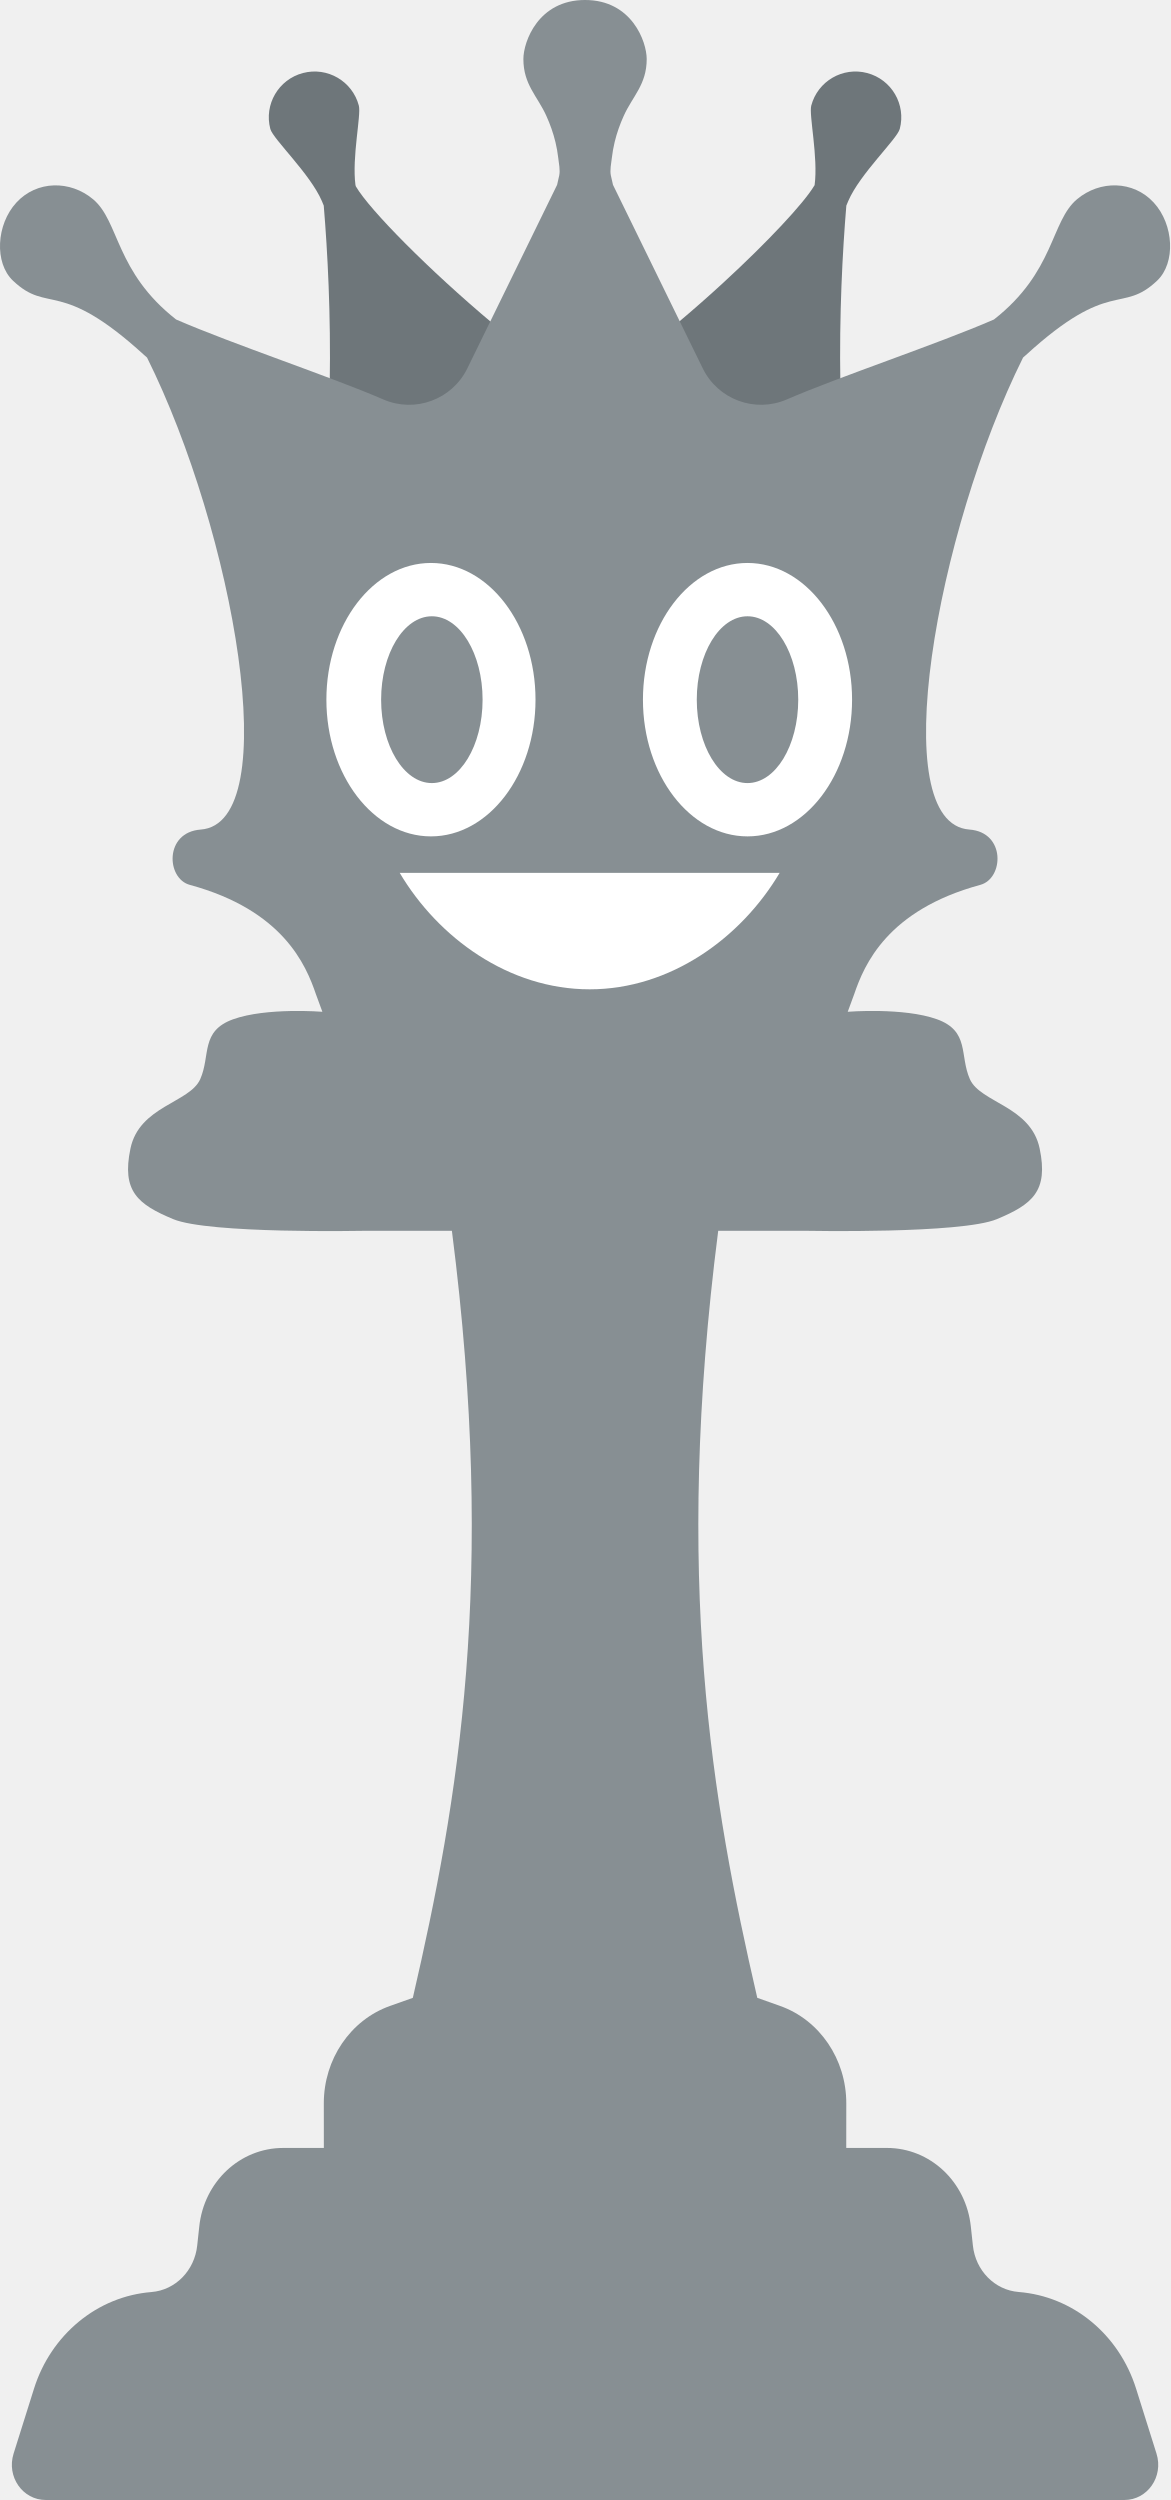
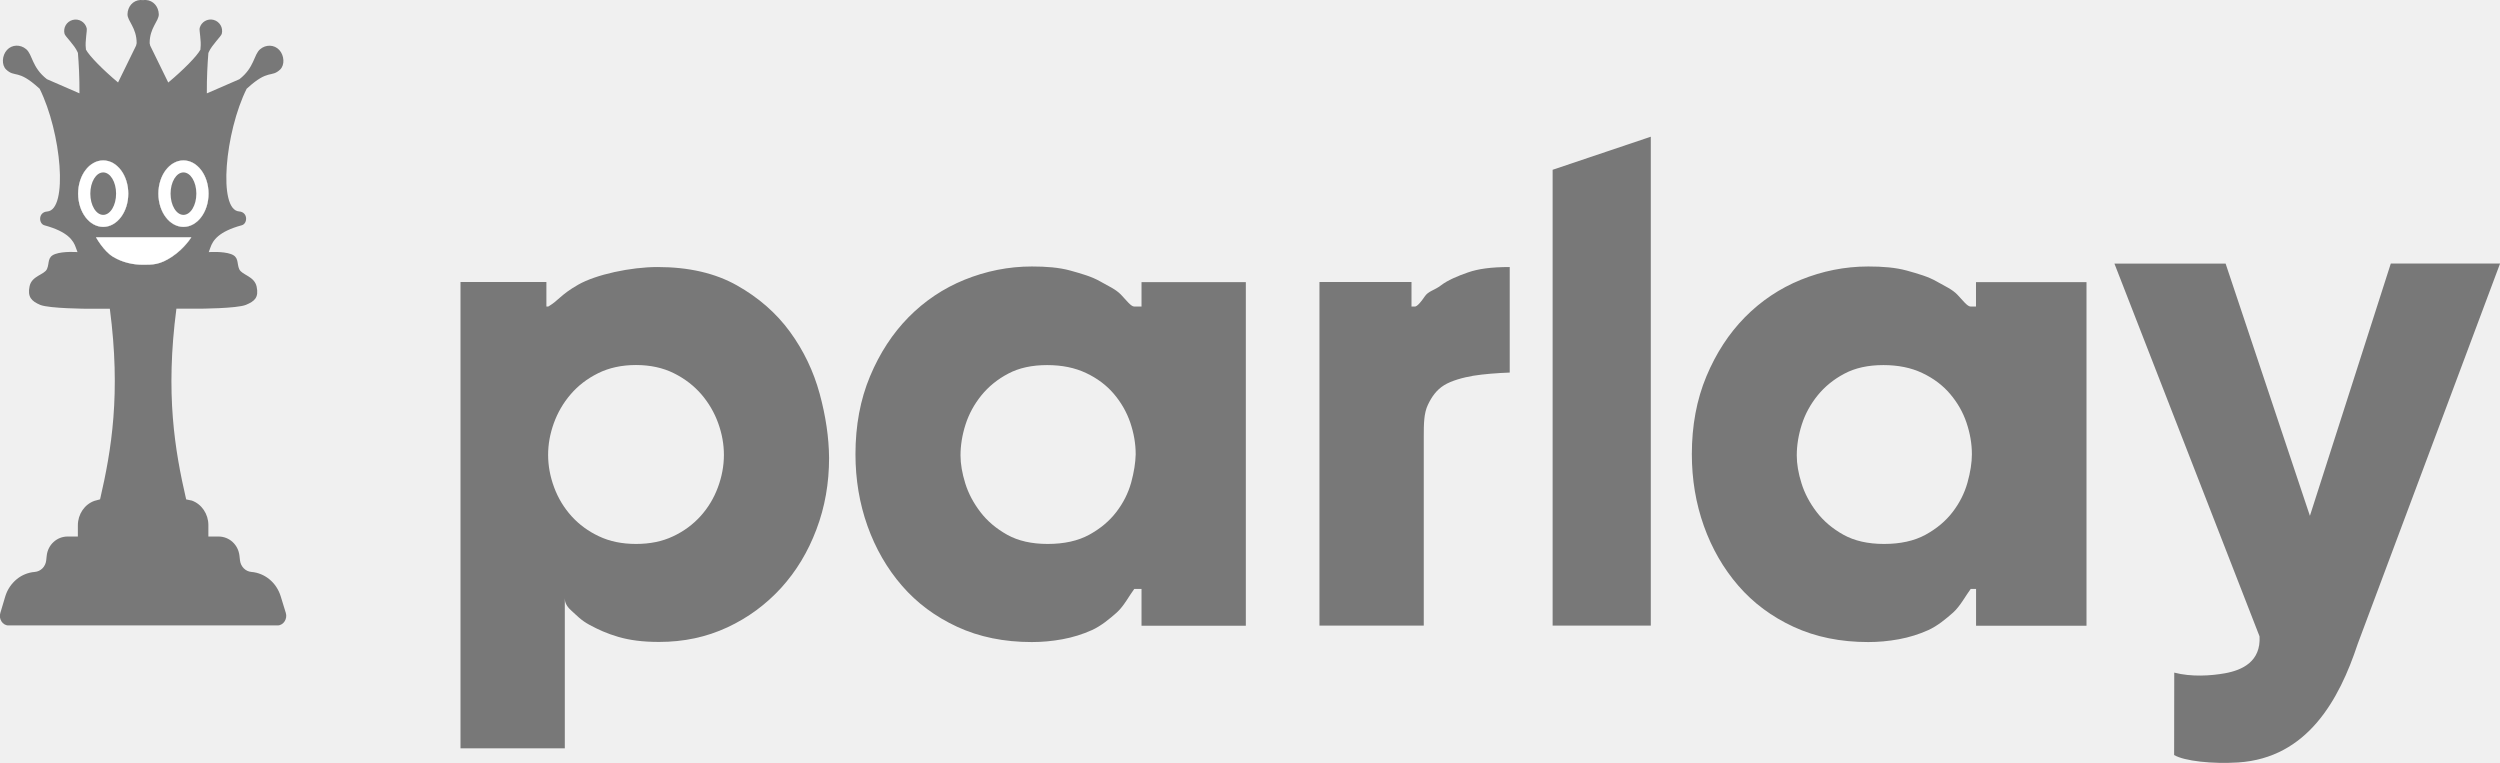
- <svg xmlns="http://www.w3.org/2000/svg" xmlns:xlink="http://www.w3.org/1999/xlink" width="395.511" height="845.034" viewBox="0 0 395.511 845.034">
-   <defs>
-     <path id="a" d="M0 0h395.51v845.034H0z" />
-   </defs>
-   <clipPath id="b">
-     <use xlink:href="#a" overflow="visible" />
-   </clipPath>
-   <path clip-path="url(#b)" fill="#6E767A" d="M166.462 109.264l-8.51 17.33c-5.15 10.53-17.66 15.12-28.41 10.45-4.95-2.15-11.22-4.615-18.09-7.205.4-23.58-.71-44.558-2.02-60.338-.2-.51-.42-1.024-.63-1.534-3.97-9.24-16.53-20.972-17.43-24.382-2.18-8.26 2.76-16.72 11.02-18.9 8.26-2.18 16.73 2.758 18.9 11.018.84 3.17-2.39 17.41-1.14 26.87.04.06.07.23.1.29.01.02.03.17.04.17h.01c4.68 8 24.85 28.35 46.16 46.23M304.133 43.584c-.89 3.41-13.46 15.14-17.42 24.38-.22.51-.43 1.02-.64 1.53-1.31 15.78-2.42 36.75-2.02 60.33-6.87 2.59-13.142 5.04-18.092 7.19-10.75 4.67-23.25.05-28.408-10.48l-8.51-17.39c5.28-4.43 10.5-9.03 15.42-13.56 14.95-13.75 27.23-26.87 30.75-32.79.01-.01.03-.03.04-.05.03-.06.07-.11.1-.17 1.25-9.46-1.97-23.7-1.14-26.87 2.18-8.26 10.64-13.2 18.9-11.02 8.27 2.18 13.2 10.64 11.02 18.9" />
-   <path clip-path="url(#b)" fill="#878F93" d="M390.913 829.354c2.453 7.796-3.062 15.68-10.87 15.68H15.465c-7.81 0-13.323-7.884-10.87-15.68l6.886-21.91c2.876-9.193 8.233-16.975 15.158-22.687 6.926-5.712 15.42-9.293 24.575-10.018 8.073-.648 14.563-7.266 15.447-15.735l.686-6.334c1.583-15.248 13.81-26.635 28.374-26.635h13.745l-.013-15.066c-.026-14.906 9.01-28.212 22.412-32.946l7.677-2.724c15.37-66.483 28.296-141.265 13.206-259.265h-29.97s-52.21 1.057-64.215-3.943c-12.017-5-17.478-9.464-14.47-23.856 2.995-14.404 20.024-15.45 23.586-23.456 3.548-8.008 0-16.24 11.12-20.25 11.265-4.05 30.168-2.534 30.168-2.534l-2.176-5.923c-3.39-9.946-11.134-28.414-42.648-36.975-7.967-2.163-8.627-17.795 3.694-18.692 28.796-2.084 11.107-100.768-18.138-159.548-.317-.29-.633-.567-.963-.844C20.016 93.764 16.467 106.348 4.37 94.86c-6.304-6.004-5.685-18.93 1.175-26.397 6.86-7.466 18.177-7.625 25.934-1.095 8.916 7.506 7.465 24.51 28.056 40.63 18.996 8.27 52.634 19.456 70.006 27.014 10.75 4.67 23.256.053 28.414-10.473l30.353-62.053c.263-1.108.5-2.176.725-3.205.356-1.728-.12-4.09-.33-5.844-.21-1.807-.527-3.614-.95-5.382-.74-3.073-1.794-6.055-3.1-8.93-2.994-6.636-7.743-10.54-7.743-19.167 0-5.845 5.013-19.96 20.842-19.96s20.842 14.115 20.842 19.96c0 8.626-4.748 12.53-7.743 19.166-1.306 2.875-2.36 5.857-3.1 8.93-.422 1.768-.74 3.575-.95 5.382-.21 1.755-.686 4.116-.33 5.844.226 1.03.462 2.097.727 3.205l30.353 62.052c5.158 10.525 17.663 15.142 28.414 10.472 17.372-7.558 51.01-18.744 70.006-27.015 20.59-16.12 19.14-33.123 28.058-40.63 7.758-6.53 19.074-6.37 25.935 1.096 6.86 7.466 7.48 20.393 1.174 26.396-12.097 11.488-15.645-1.096-44.362 25.154-.33.277-.646.554-.964.844-29.244 58.78-46.934 157.464-18.138 159.548 12.32.897 11.66 16.528 3.694 18.692-31.515 8.56-39.257 27.028-42.648 36.975l-2.176 5.923s18.903-1.517 30.168 2.532c11.12 4.01 7.572 12.24 11.12 20.25 3.562 8.006 20.592 9.048 23.587 23.453 3.008 14.392-2.453 18.863-14.47 23.862-12.005 5-64.215 3.943-64.215 3.943h-29.97c-15.092 118-2.165 192.777 13.203 259.26l7.677 2.727c13.402 4.734 22.438 18.044 22.412 32.95l-.013 15.063h13.745c14.56 0 26.79 11.382 28.373 26.63l.686 6.338c.884 8.47 7.373 15.074 15.446 15.72 9.155.727 17.65 4.286 24.575 9.998s12.283 13.532 15.158 22.727l6.885 21.907z" />
-   <path clip-path="url(#b)" fill="#FFF" d="M145.667 282.71c-19.488 0-35.343-20.73-35.343-46.21s15.855-46.212 35.343-46.212c19.488 0 35.343 20.73 35.343 46.212s-15.855 46.21-35.343 46.21M252.667 282.71c-19.487 0-35.343-20.73-35.343-46.21s15.855-46.212 35.343-46.212c19.488 0 35.344 20.73 35.344 46.212s-15.855 46.21-35.343 46.21" />
-   <path clip-path="url(#b)" fill="#878F93" d="M269.815 236.5c0-15.57-7.678-28.19-17.148-28.19-9.47 0-17.147 12.62-17.147 28.19s7.678 28.19 17.147 28.19c9.47 0 17.148-12.622 17.148-28.19" />
-   <path clip-path="url(#b)" fill="#FFF" d="M135.1 295.034h128.437c-13.044 22-36.918 39.37-64.226 39.37-27.29 0-51.165-17.37-64.21-39.37" />
-   <path clip-path="url(#b)" fill="#878F93" d="M163.12 236.5c0-15.57-7.678-28.19-17.15-28.19-9.47 0-17.146 12.62-17.146 28.19s7.677 28.19 17.147 28.19c9.472 0 17.15-12.622 17.15-28.19" />
+ <svg xmlns="http://www.w3.org/2000/svg" version="1.1" id="Layer_1" x="0px" y="0px" viewBox="0 0 407.44 124.34" enable-background="new 0 0 407.44 124.34" xml:space="preserve">
+   <g>
+     <g>
+       <path fill="#787878" d="M133.59,64.18c-1-3.67-2.61-7.04-4.84-10.1c-2.23-3.06-5.12-5.58-8.65-7.57s-7.85-2.99-12.93-2.99    c-4.4,0-10.06,1.23-12.94,2.88c-2.89,1.65-3.17,2.56-4.88,3.56h-0.3v-4h-14v76h17V97.51c0,0.55,0.18,1.22,1.07,2.01    c0.89,0.79,1.55,1.56,2.96,2.32c1.41,0.76,2.81,1.41,4.7,1.96c1.89,0.55,4.02,0.82,6.63,0.82c4.05,0,7.72-0.79,11.12-2.37    c3.4-1.58,6.3-3.73,8.78-6.44c2.47-2.72,4.38-5.89,5.75-9.53c1.38-3.64,2.06-7.53,2.06-11.65    C135.09,71.34,134.59,67.86,133.59,64.18z M117,79.43c-0.65,1.75-1.59,3.32-2.83,4.69c-1.24,1.37-2.73,2.47-4.48,3.29    c-1.75,0.83-3.76,1.24-6.03,1.24c-2.27,0-4.28-0.41-6.03-1.24c-1.75-0.82-3.25-1.92-4.49-3.29c-1.24-1.38-2.18-2.94-2.83-4.69    c-0.65-1.75-0.98-3.52-0.98-5.3c0-1.72,0.31-3.43,0.93-5.16c0.62-1.71,1.52-3.28,2.73-4.69c1.2-1.41,2.69-2.56,4.48-3.45    c1.79-0.89,3.85-1.34,6.18-1.34c2.33,0,4.39,0.45,6.18,1.34c1.79,0.89,3.28,2.05,4.49,3.45c1.2,1.41,2.11,2.97,2.73,4.69    c0.62,1.72,0.93,3.44,0.93,5.16C117.98,75.91,117.65,77.68,117,79.43z" />
+       <path fill="#787878" d="M186.04,45.96v4h-1.18c-0.55,0-1.27-1-2.16-1.93c-0.89-0.92-2.03-1.38-3.4-2.17    c-1.38-0.79-2.99-1.24-4.84-1.76c-1.85-0.51-3.95-0.67-6.29-0.67c-3.85,0-7.5,0.76-10.97,2.16c-3.47,1.41-6.51,3.46-9.12,6.1    c-2.61,2.65-4.71,5.87-6.29,9.65c-1.58,3.78-2.37,8.01-2.37,12.68c0,4.12,0.65,8.02,1.96,11.7c1.31,3.67,3.18,6.92,5.62,9.74    c2.44,2.82,5.44,5.05,9.01,6.7c3.57,1.65,7.63,2.48,12.16,2.48c1.65,0,3.32-0.15,5-0.46c1.68-0.31,3.28-0.81,4.79-1.49    c1.51-0.69,2.85-1.81,4.02-2.84c1.17-1.03,2.12-2.87,2.88-3.87h1.18v6h17v-56H186.04z M184.35,78.66    c-0.48,1.72-1.29,3.32-2.42,4.79c-1.13,1.48-2.61,2.71-4.43,3.71c-1.82,0.99-4.07,1.49-6.75,1.49c-2.61,0-4.81-0.5-6.59-1.49    c-1.79-1-3.25-2.23-4.38-3.71c-1.13-1.48-1.96-3.04-2.47-4.69c-0.51-1.65-0.77-3.16-0.77-4.53c0-1.65,0.27-3.33,0.82-5.05    c0.55-1.71,1.41-3.29,2.58-4.74c1.17-1.44,2.63-2.63,4.38-3.55c1.75-0.93,3.86-1.39,6.34-1.39c2.4,0,4.52,0.43,6.34,1.29    c1.82,0.86,3.33,1.99,4.53,3.4c1.2,1.41,2.09,2.97,2.68,4.69c0.58,1.72,0.88,3.43,0.88,5.15    C185.06,75.39,184.82,76.94,184.35,78.66z" />
+       <path fill="#787878" d="M239.24,44.4c-1.68,0.58-3.34,1.29-4.4,2.11c-1.06,0.82-2.05,0.9-2.66,1.83    c-0.62,0.93-1.24,1.62-1.58,1.62h-0.56v-4h-15v56h17V71.24c0-2.13,0.01-3.88,0.67-5.26c0.65-1.37,1.43-2.44,2.63-3.19    c1.2-0.75,3.11-1.27,4.76-1.55c1.65-0.27,3.95-0.45,5.95-0.52v-17.2C243.04,43.52,240.92,43.81,239.24,44.4z" />
+       <path fill="#787878" d="M253.04,27.67v61.9c0,13.1,0,12.39,0,12.39h16c0,0,0-62,0-65.52c0-10.66,0-14.16,0-14.16L253.04,27.67z" />
+       <path fill="#787878" d="M322.04,45.96v4h-0.87c-0.55,0-1.27-1-2.16-1.93c-0.89-0.92-2.03-1.38-3.4-2.17    c-1.38-0.79-2.99-1.24-4.84-1.76c-1.86-0.51-3.95-0.67-6.29-0.67c-3.85,0-7.51,0.76-10.97,2.16c-3.47,1.41-6.51,3.46-9.12,6.1    c-2.61,2.65-4.71,5.87-6.29,9.65c-1.58,3.78-2.37,8.01-2.37,12.68c0,4.12,0.65,8.02,1.96,11.7c1.31,3.67,3.18,6.92,5.62,9.74    c2.44,2.82,5.44,5.05,9.01,6.7c3.57,1.65,7.63,2.48,12.16,2.48c1.65,0,3.31-0.15,5-0.46c1.68-0.31,3.28-0.81,4.79-1.49    c1.51-0.69,2.85-1.81,4.02-2.84c1.17-1.03,2.13-2.87,2.89-3.87h0.87v6h18v-56H322.04z M320.65,78.66    c-0.48,1.72-1.29,3.32-2.42,4.79c-1.13,1.48-2.61,2.71-4.43,3.71c-1.82,0.99-4.07,1.49-6.75,1.49c-2.61,0-4.81-0.5-6.6-1.49    c-1.79-1-3.25-2.23-4.38-3.71c-1.13-1.48-1.96-3.04-2.47-4.69c-0.52-1.65-0.77-3.16-0.77-4.53c0-1.65,0.27-3.33,0.82-5.05    c0.55-1.71,1.41-3.29,2.58-4.74c1.17-1.44,2.63-2.63,4.38-3.55c1.75-0.93,3.86-1.39,6.34-1.39c2.4,0,4.52,0.43,6.33,1.29    c1.82,0.86,3.33,1.99,4.53,3.4c1.2,1.41,2.1,2.97,2.68,4.69c0.58,1.72,0.88,3.43,0.88,5.15    C321.37,75.39,321.13,76.94,320.65,78.66z" />
+       <path fill="#787878" d="M389.64,42.96l-13.18,41.11l-13.74-41.11H344.6l23.65,60.75c0.24,4.08-2.78,5.51-5.65,6.02    c-2.22,0.4-5.42,0.63-8.25-0.11l-0.02,13.43c1.66,0.99,6.25,1.48,10.45,1.21c11.25-0.74,16.44-10.16,19.47-19.32l23.2-61.99    H389.64z" />
+     </g>
+     <g>
+       <path fill="#787878" d="M46.58,99.89l-0.83-2.7c-0.34-1.11-0.99-2.08-1.82-2.76c-0.83-0.69-1.86-1.13-2.96-1.22    c-0.97-0.08-1.75-0.88-1.86-1.9l-0.08-0.71c-0.19-1.83-1.66-3.16-3.42-3.16h-1.65l0-1.87c0-1.79-1.09-3.42-2.7-3.99l-0.92-0.19    c-1.85-8-3.41-17.2-1.59-31.08h3.61c0,0,6.29-0.02,7.73-0.63c1.44-0.6,2.1-1.21,1.74-2.95c-0.36-1.73-2.41-1.9-2.84-2.86    c-0.43-0.96,0-1.97-1.34-2.46c-1.36-0.49-3.63-0.32-3.63-0.32l0.26-0.72c0.41-1.2,1.34-2.63,5.13-3.66    c0.96-0.26,1.04-2.14-0.44-2.25c-3.47-0.25-2.29-12.93,1.23-20c0.04-0.03,0.08-0.07,0.12-0.1c3.46-3.16,3.88-1.65,5.34-3.03    c0.76-0.72,0.69-2.28-0.14-3.18c-0.83-0.9-2.19-0.92-3.12-0.13c-1.07,0.9-0.9,2.95-3.38,4.89c-1.58,0.69-3.55,1.54-5.31,2.31    c-0.02-2.56,0.11-4.84,0.25-6.58c0.02-0.06,0.05-0.12,0.08-0.18c0.48-1.11,1.99-2.53,2.1-2.94c0.26-1-0.33-2.01-1.33-2.28    c-0.99-0.26-2.01,0.33-2.27,1.33c-0.1,0.38,0.29,2.09,0.14,3.24c0,0.01-0.01,0.13-0.01,0.14c0,0,0,0.13,0,0.13h0    c-0.54,1.04-2.8,3.33-5.25,5.37l-2.94-6.01c-0.03-0.13-0.06-0.26-0.09-0.39c-0.01-2.53,1.51-3.6,1.49-4.72    C25.85,1.1,25,0.07,23.78,0c-0.15-0.01-0.3,0-0.45,0.02C23.18,0,23.03,0,22.87,0c-1.22,0.06-2.07,1.1-2.09,2.32    c-0.02,1.12,1.5,2.19,1.49,4.72c-0.03,0.12-0.06,0.25-0.09,0.39l-2.94,6.01C16.8,11.4,14.54,9.11,14,8.07c0,0,0-0.13,0-0.13    c0-0.01-0.01-0.08-0.01-0.08c-0.15-1.14,0.24-2.88,0.14-3.27c-0.26-1-1.28-1.61-2.28-1.34c-1,0.26-1.59,1.27-1.33,2.27    c0.11,0.41,1.62,1.82,2.1,2.93c0.03,0.06,0.05,0.12,0.08,0.18c0.14,1.75,0.27,4.02,0.25,6.58c-1.76-0.76-3.72-1.62-5.31-2.31    c-2.48-1.94-2.31-3.99-3.38-4.89c-0.93-0.79-2.3-0.77-3.12,0.13C0.31,9.05,0.24,10.6,1,11.33c1.46,1.38,1.88-0.13,5.34,3.03    c0.04,0.03,0.08,0.07,0.12,0.1c3.52,7.08,4.7,19.75,1.23,20.01c-1.49,0.11-1.41,1.99-0.45,2.25c3.8,1.03,4.73,2.46,5.13,3.66    l0.26,0.71c0,0-2.28-0.18-3.63,0.31c-1.34,0.48-0.91,1.47-1.34,2.44c-0.43,0.96-2.48,1.09-2.84,2.82    c-0.36,1.73,0.3,2.42,1.74,3.03c1.44,0.6,7.73,0.63,7.73,0.63h3.61c1.82,13.87,0.26,23.06-1.59,31.06l-0.92,0.25    c-1.62,0.57-2.7,2.19-2.7,3.98l0,1.83h-1.66c-1.75,0-3.23,1.32-3.42,3.15l-0.08,0.74c-0.11,1.02-0.89,1.8-1.86,1.88    c-1.1,0.09-2.13,0.51-2.96,1.2c-0.83,0.69-1.48,1.62-1.83,2.72l-0.83,2.78c-0.3,0.94,0.37,2.02,1.31,2.02h43.9    C46.22,101.91,46.88,100.83,46.58,99.89z M29.9,36.98c-2.26,0-4.09-2.43-4.09-5.42c0-2.99,1.83-5.42,4.09-5.42    s4.09,2.43,4.09,5.42C33.99,34.55,32.16,36.98,29.9,36.98z M12.73,31.56c0-2.99,1.83-5.42,4.09-5.42s4.09,2.43,4.09,5.42    c0,2.99-1.83,5.42-4.09,5.42S12.73,34.55,12.73,31.56z M23.3,43.15c-1.57,0-3.3-0.35-4.86-1.29c-1.56-0.94-2.79-3.19-2.79-3.19    h15.54c0,0-1.07,1.77-3.1,3.14C26.06,43.18,24.87,43.15,23.3,43.15z" />
+       <ellipse fill="#787878" cx="16.82" cy="31.56" rx="4.09" ry="5.42" />
+       <path fill="#787878" d="M15.65,38.67h15.54c0,0-1.07,1.77-3.1,3.14c-2.03,1.37-3.21,1.34-4.79,1.34c-1.57,0-3.3-0.35-4.86-1.29    C16.88,40.92,15.65,38.67,15.65,38.67z" />
+       <ellipse fill="#787878" cx="29.9" cy="31.56" rx="4.09" ry="5.42" />
+       <g>
+         <ellipse fill="#FFFFFF" cx="16.82" cy="31.56" rx="4.09" ry="5.42" />
+         <ellipse fill="#787878" cx="16.82" cy="31.56" rx="2.1" ry="3.46" />
+         <ellipse fill="#FFFFFF" cx="29.9" cy="31.56" rx="4.09" ry="5.42" />
+         <ellipse fill="#787878" cx="29.9" cy="31.56" rx="2.1" ry="3.46" />
+         <path fill="#FFFFFF" d="M31.18,38.67c0,0-1.07,1.77-3.1,3.14c-2.03,1.37-3.21,1.34-4.79,1.34c-1.57,0-3.3-0.35-4.86-1.29     c-1.56-0.94-2.79-3.19-2.79-3.19H31.18z" />
+       </g>
+     </g>
+   </g>
</svg>
